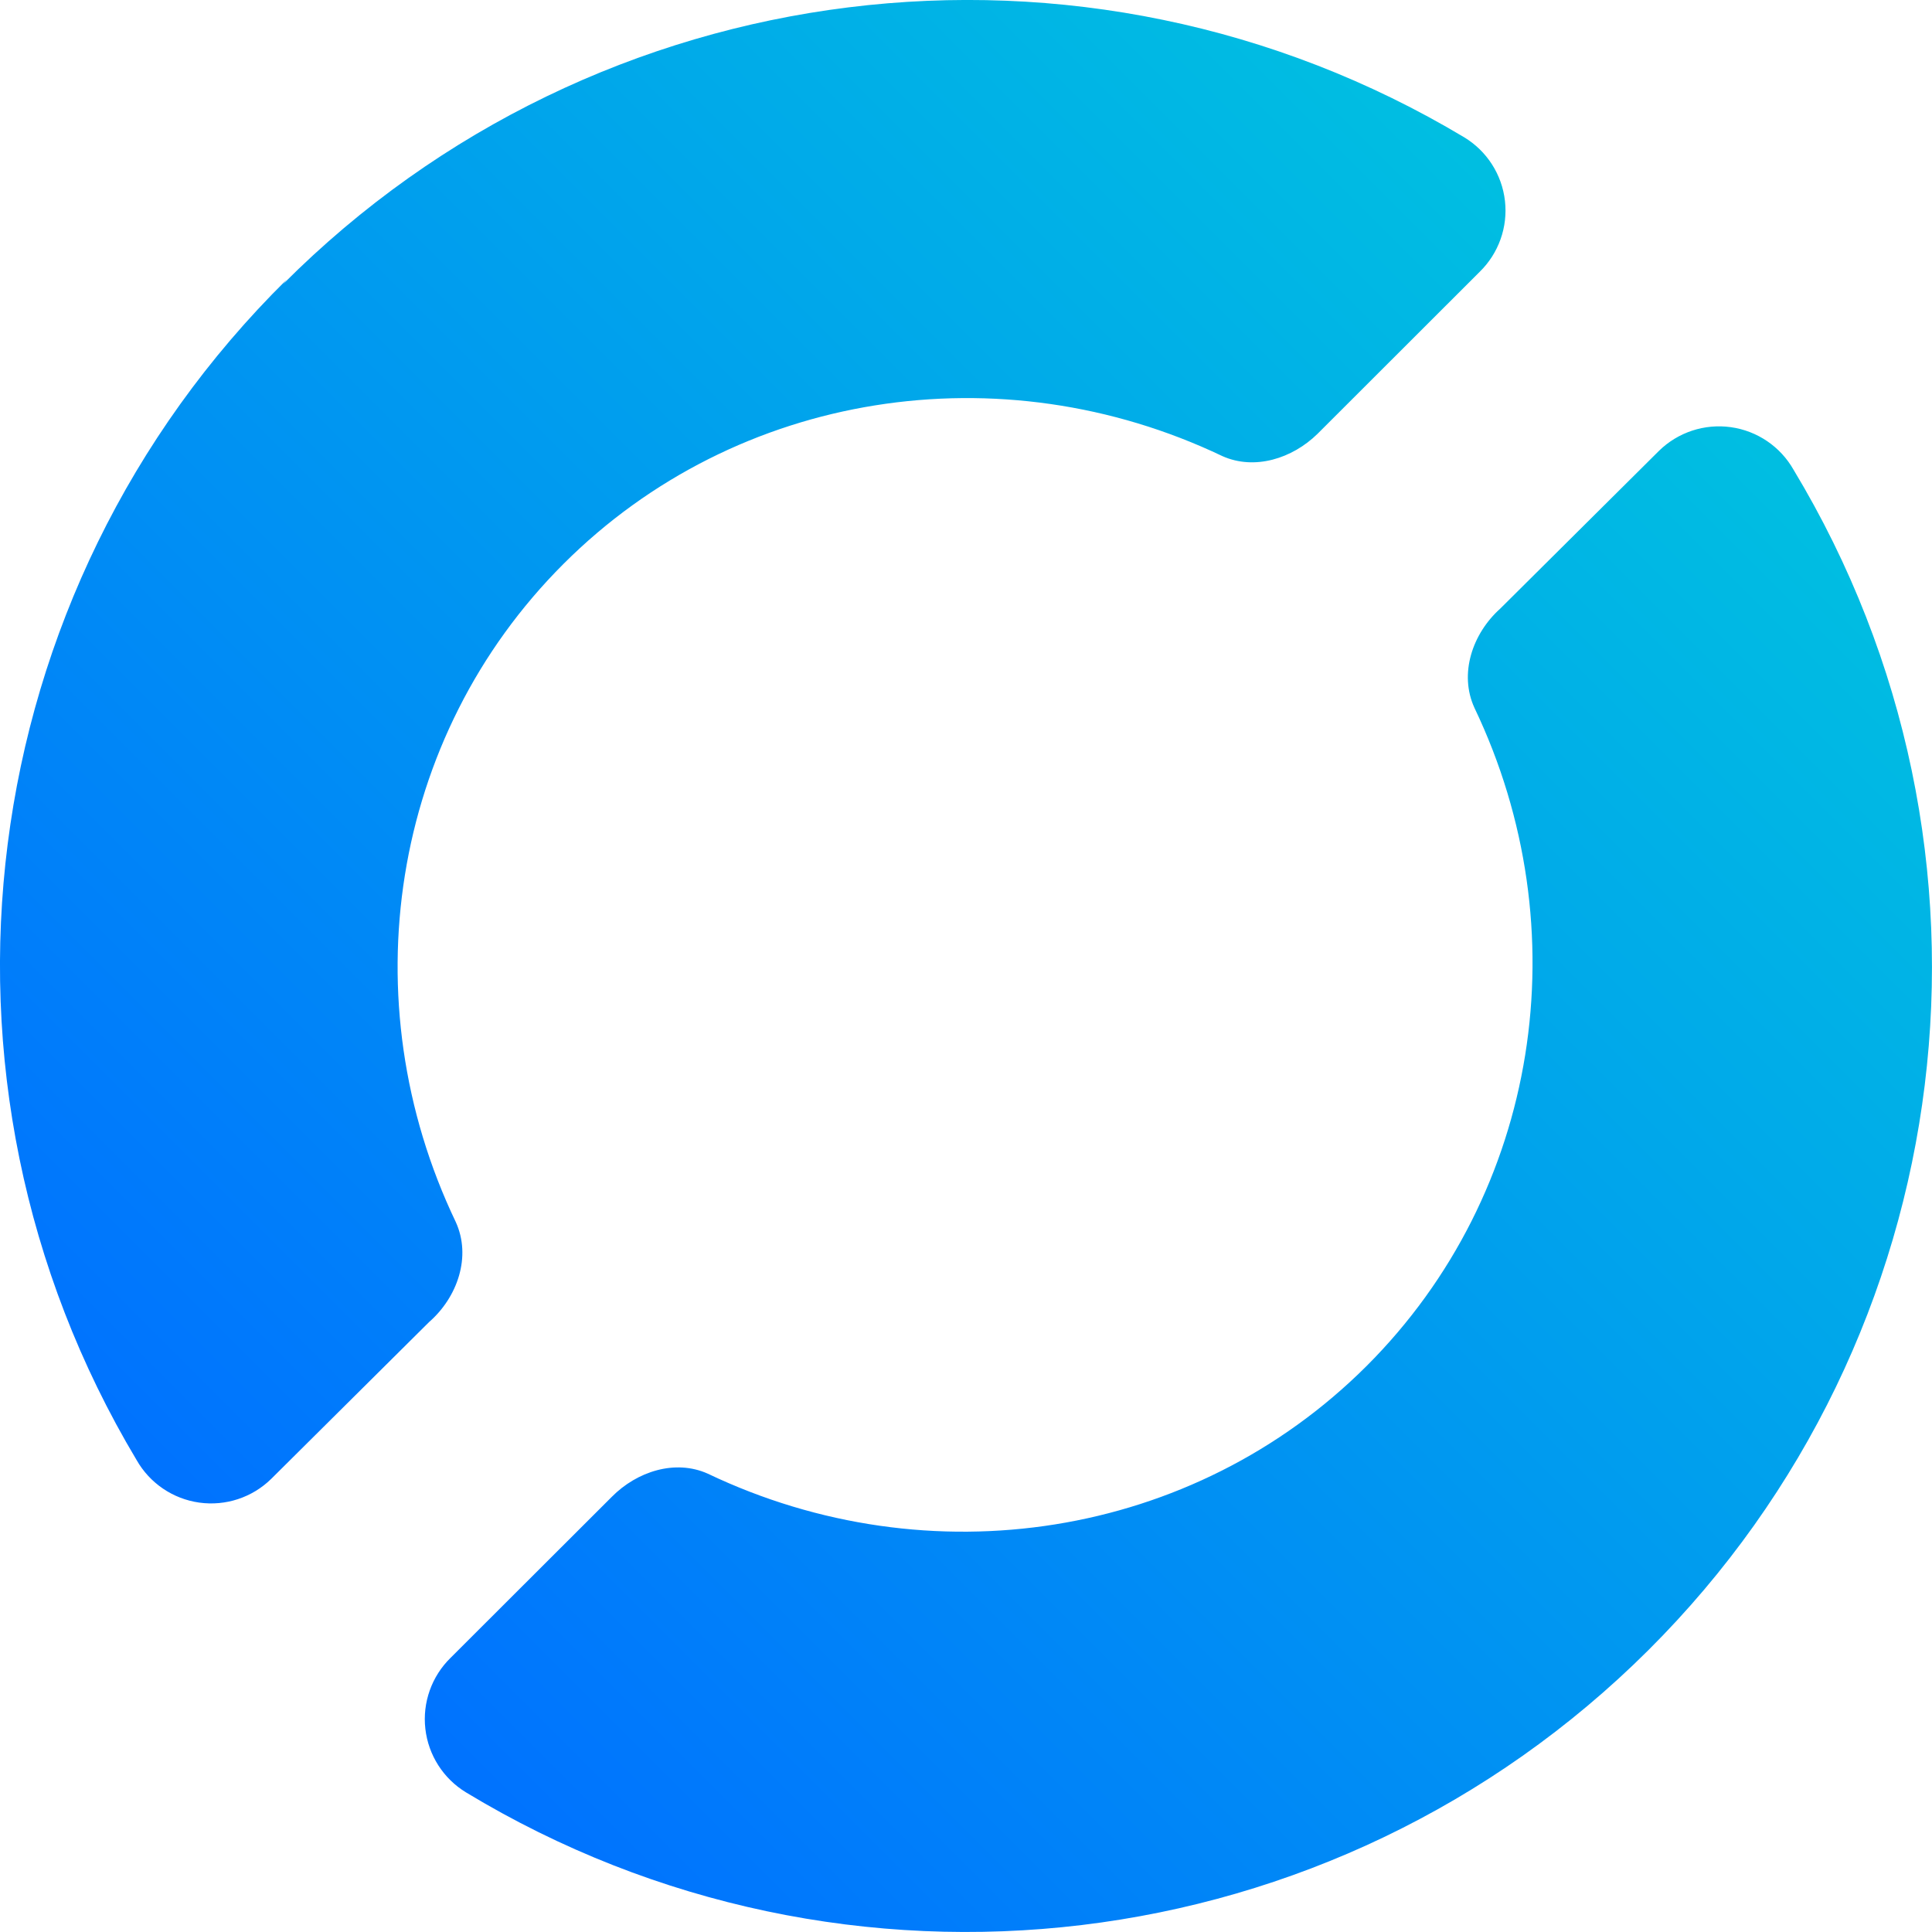
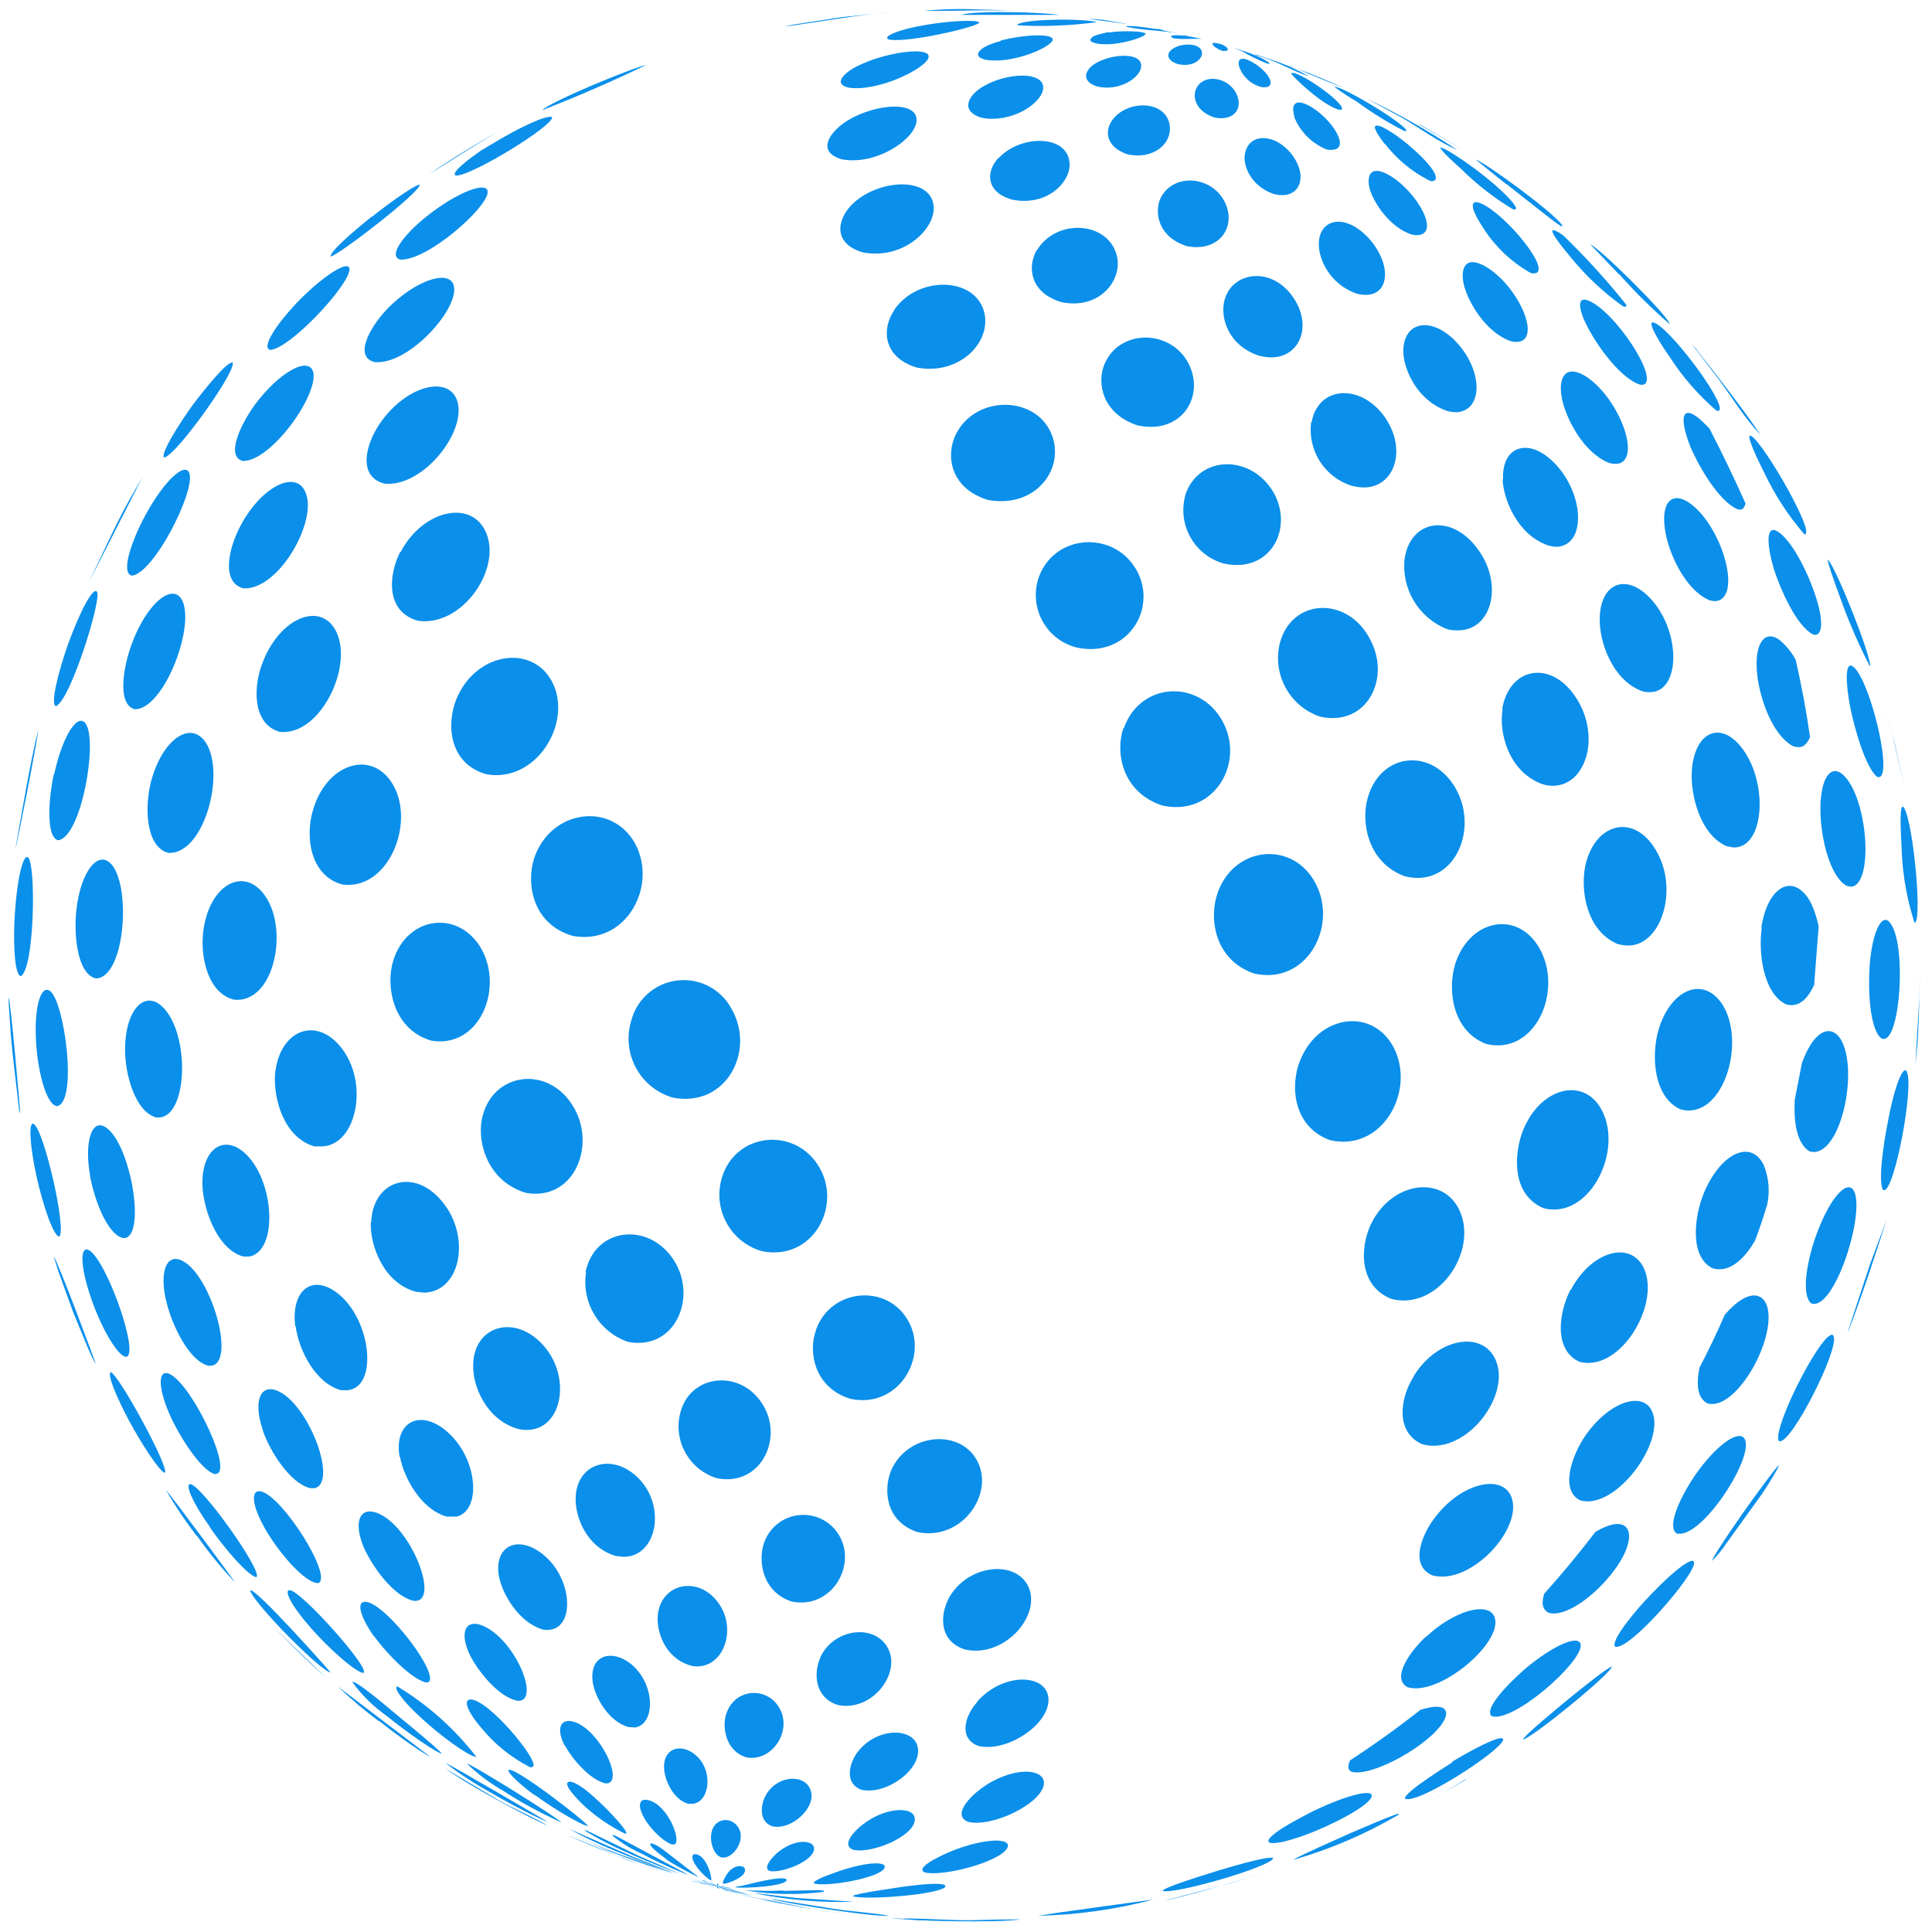
- <svg xmlns="http://www.w3.org/2000/svg" xmlns:xlink="http://www.w3.org/1999/xlink" xml:space="preserve" viewBox="66.993 897.484 26 26">
-   <linearGradient id="a" x1=".148" x2=".845" y1=".851" y2=".154" gradientTransform="matrix(26.301 0 0 26.331 90.674 911.757)" gradientUnits="userSpaceOnUse">
-     <stop offset="0" stop-color="#0071ff" />
-     <stop offset="1" stop-color="#00bfe1" />
-   </linearGradient>
+ <svg xmlns="http://www.w3.org/2000/svg" viewBox="986.2 686.2 427.9 427.9">
  <defs>
-     <linearGradient xlink:href="#a" id="b" x1=".148" x2=".845" y1=".851" y2=".154" gradientTransform="matrix(26.00048 0 0 25.99935 66.993 897.485)" gradientUnits="userSpaceOnUse" />
+     <clipPath id="a">
+       <path d="M988.2 688.2H1389V1109H988.2Z" />
+     </clipPath>
+     <clipPath id="b">
+       <path d="M1156 1106h38v5.8h-38Z" />
+     </clipPath>
+     <clipPath id="c">
+       <path d="M1186 710h225.8v401.8H1186Z" />
+     </clipPath>
  </defs>
-   <path fill="url(#b)" d="m89.318 903.552-2.135 2.122c-.376.337-.558.879-.347 1.337 1.422 2.976.882 6.524-1.452 8.856-2.335 2.331-5.887 2.87-8.866 1.449-.439-.197-.954-.03-1.292.312l-2.17 2.167a1.154 1.154 0 0 0 .208 1.81 13.005 13.005 0 0 0 15.91-1.912 12.97 12.97 0 0 0 1.956-15.887 1.154 1.154 0 0 0-1.812-.254zm-18.467-2.305a12.969 12.969 0 0 0-2.02 15.885 1.154 1.154 0 0 0 1.812.254l2.124-2.11c.385-.336.572-.884.359-1.348-1.423-2.976-.884-6.524 1.451-8.856 2.334-2.332 5.887-2.871 8.866-1.45.434.194.942.033 1.281-.3l2.182-2.18a1.152 1.152 0 0 0-.208-1.81 13.009 13.009 0 0 0-15.893 1.973z" />
+   <path fill="#0a8fea" d="m1145.5 1104.1 1.6.3-2-.4z" />
+   <path fill="#0a8fea" d="m1145.4 1104 4.4.8-4.7-.8zm-.1 0 3.1.4q-.1.1-3.3-.4zm-.1 0c1.5-.1 1.5-.1 1.6 0zm0 0q-.4-.6 0-.6.2 0 0 .6m-.2 0-1.7-1 .5.2 1.4.8zm-.1-.1q-3-1.1-3.2-1.3.4 0 1 .4z" />
+   <path fill="#0a8fea" d="m1144.7 1103.9-4.5-1.6 4.9 1.7z" />
+   <path fill="#0a8fea" d="m1144.6 1103.9-5.3-1.7 5.8 1.8zm0 0-5.8-1.7 6.3 1.8z" />
+   <path fill="#0a8fea" d="m1144.6 1103.9-5.7-1.6 6.2 1.7z" />
+   <path fill="#0a8fea" d="m1144.6 1103.9-5.2-1.3 5.7 1.4zm20 2.8 10.8.7a94 94 0 0 1-22.2-1.9c3.8.3 7.6 1 11.4 1.2m-5-1.7c8.5-.2 8.5-.2 9.1 0v.2a61 61 0 0 1-17.4-.3h.8c1.8 0 3.8.2 7.6 0m-6-1.8c7-1.6 6.8-.6 6.7-.4-.6 1.3-9.6 1.8-11.4 1.5l.6-.2c1.5-.2 2.4-.5 4.1-.9m-6.5-1.8c1.5-2.3 4-2.1 4-1 .2 1.7-4 3.2-4.8 3.1-.4-.2.6-1.8.8-2.1m-6.8-1.8c-1.3-1.8-1-2.9.1-2.6 2.4.6 3.5 5.5 3.2 5.8-.5-.2-2.3-1.7-3.3-3.2m-6.7-1.6q-4-2.9-3.4-3.4c.1 0 .6-.2 2.7 1.3l8 6.2c-.5-.2-4.2-2-7.3-4m-5.5-1.3a27 27 0 0 1-6.4-4c.2-.1.3-.2 1.9.7l14.9 8c-.3 0-5.3-2-10.4-4.7m-4-.6c-4.5-2-7.8-4-8.7-4.6l.8.2 11.5 5.6 9 3.9c-.8-.3-6.5-2.3-12.6-5.1m-2.3-.2a92 92 0 0 1-9.6-4.6l14 6.1 9.4 3.7c-.9-.3-7-2.3-13.8-5.2" />
+   <path fill="#0a8fea" d="m1121.4 1096.3-9-4c2.5 1.1 6.7 3 11.6 4.8l11.4 4s-6.2-1.7-14-4.8" />
+   <g fill="#0a8fea" clip-path="url(#a)">
+     <path d="M1123 1097.2c-6.3-2.3-11-4.5-11-4.5zm70.2 10.6-6.5.4zm-9.2-3.4c11.2-1.7 11.7-.7 11.6-.4-.6 1.7-17 3.1-20.5 2.2 0-.2.2-.5 9-1.8m-12-3.8c6.9-2.3 10.6-2 10-.7-.9 2.2-12.4 4.2-15.4 3.5-.3-.1-1-.4 2.9-1.9zm-13.8-4c3.9-3.3 8.4-3 8.2-.8-.3 2.7-7.2 5.3-9.8 4.8-2-.8 1.6-4 1.6-4m-14.6-4c.3-3.4 3.8-4.3 5.7-2.1 2.4 2.8-.7 7.4-3.2 7.1h-.2c-1.8-.6-2.5-3.4-2.3-5m-14.8-3.7c-1.7-3-1-4.5.9-4 4.3 1 7.4 9 5.8 9.8h-.6c-1.7-.5-4.7-3.3-6.1-5.8m-13.7-3.1q-4.8-4.8-2.8-5c1.1 0 3.5 1.6 6 4 2.8 2.5 7 7.1 6.5 7.5h-.3a38 38 0 0 1-9.4-6.5m-10.6-2c-3-2.2-6-4.9-5.8-5.6 1.4-.8 17 11.3 17.6 12.4h-.2c-1.3-.3-7-3.5-11.6-6.9m-7-.9a41 41 0 0 1-8-6c1.3.2 20.7 12.4 20.9 13a94 94 0 0 1-12.9-7m-3.1.2a75 75 0 0 1-9.6-6.3c.9.2 22.6 13 22.6 13-1-.3-6.7-3-13-6.7m1 1.4c-5.8-3.2-10.1-6-10.5-6.4l11.8 7c3.6 2 7.3 3.5 10.8 5.6-.5-.2-5.5-2.5-12.1-6.2m101.4 11.8c7.5-3 13.6-3 12.4-.7-1.7 3.1-14.2 6.4-18.3 5.4-2.6-1.2 5.5-4.5 5.9-4.7m-19.5-6c5.2-4 11.8-4 11.4-.8-.4 3.6-9.5 7.4-13.6 6.5-3-1.1.7-4.6 2.2-5.7m-21.7-6.2c2.5-4.7 8.7-5 10-1.4 1.5 3.7-4 9-8.4 8.1-3-1-2.7-4.5-1.6-6.7m-22.4-5.9c-.4-4.6 3.5-5.9 6.7-3.4 4.3 3.3 3.5 10.5-.3 11h-1.1c-3.3-1-5.1-5.1-5.3-7.6m-22-5.2c-2.2-4.2-.7-6.3 2.2-5.3 5.6 2 10.5 12.5 7.5 13.5q-.5.2-1 0c-3-.8-6.9-5-8.6-8.2m-18.6-4c-3.4-4-3.9-6.3-2.4-6.3 4 0 15 13.3 13.9 14.8q-.3.3-.7.2a34 34 0 0 1-10.8-8.7m-13.3-2.2c-4.4-4-6.2-6.8-5.3-7a64 64 0 0 1 17.5 15.6h-.2c-1.9-.4-7.8-4.7-12-8.6m-7.7-.5a32 32 0 0 1-7.6-7.5c.4 0 1 0 6.4 4.4.5.5 13.4 10.9 13.4 11.5-1-.2-6.8-4-12.2-8.4m-1.7 1.2a93 93 0 0 1-9.1-7.7l20.5 15.6c-.8-.3-5.9-3.6-11.4-8m133.3 15.1c6.7-5 14.4-4.8 14-1-.6 4.3-11.4 9.6-16.8 8.3-3.4-1.4 0-5.2 2.8-7.3m-27.3-8.1c4.4-5.8 12.8-5.5 13.4-.9.7 4.8-7 10.4-12.5 9.2-3.8-1.4-2.8-5.7-.9-8.3m-29.2-8c1.6-6.2 9-6.7 11.8-2 3.2 5.1-1.5 12.3-7.3 11.1-4.3-1.4-5.2-6.2-4.5-9.1m-29.4-7.4c-.9-5.9 3.8-7.5 8-4.5 5.9 4.3 6 13.6 1.4 14.4l-1.6-.1c-4.5-1.4-7.3-6.7-7.8-9.8m-27.3-6.3c-2.2-4.7-1-7.7 2.5-6.5 7 2.5 12.7 15.4 9 16.7q-.7.2-1.3 0c-4.1-1.1-8.5-6.7-10.2-10.2m-21.2-4c-3.2-4.6-4-8-1.6-7.6 4.6.7 16.5 16.4 13.6 17.8h-.6c-3-.8-8.3-6-11.4-10.3m-14-1.8c-4.4-5-6-8.4-4.6-8.3 2.6.2 18 17.5 16.3 18.3h-.2c-1.8-.4-7.3-5.2-11.5-10m-6.4.4c-3.8-4-6.9-7.7-7-8.7 1.4-.4 17.7 18 17.8 18.2-1 0-6-4.5-10.8-9.5m9.1 10c-4-3.9-9.5-9-13.3-13.2 5.7 6.2 11 11.2 13.8 13.7zm144.9 6c5.8-6.6 15.4-6.2 15.8-.8.5 5.6-9 12.1-15.5 10.6-4.5-1.7-3-6.7-.3-9.7m-34.7-10c3.2-6.7 12.9-7.5 15.3-1.2 2.1 5.6-4.3 13.4-11.5 11.8-5.2-1.7-5.3-7.2-3.8-10.5m-36-9.5c.8-7 9-8.7 13.4-2.6s.9 15-5.7 14l-.7-.2c-5.5-1.7-7.4-7.6-7-11.2m-35.2-8.5c-1.1-6.3 3.6-9.1 9-5.4 7.2 5 8 16.2 2.6 17.2q-1 .2-1.9 0c-5.4-1.6-9-8-9.7-11.8m-29.9-6.3c-2.3-5.5-1.1-9 2.7-7.8 7.2 2.5 13.4 17.7 9.5 19.4q-.8.3-1.4.1c-4.5-1.2-9-7.7-10.8-11.7m-21.6-3.7c-3.3-5.6-3.7-9.6-.9-8.7 5 1.8 15.4 18.5 12.5 20.2h-.6c-3-.7-8-6.5-11-11.5m-12.5-.9c-3.6-5-5.6-9.4-4.4-9.5 2.4 0 16.2 19.4 14.7 20.6h-.1c-1.8-.4-6.8-6.1-10.2-11m-3 1.8a96 96 0 0 1-6.7-10c.7.5 15.2 20.2 15.3 20.4a88 88 0 0 1-8.5-10.4m166.8 13.4c4.5-7.4 15.6-8.1 17.7-1.2 1.9 6.4-6.2 15-14.5 13-5.9-2-5.4-8.1-3.2-11.8m-41.3-11.4a9.2 9.2 0 0 1 17-1.6c3.5 6.7-2.2 16-10.8 14.2-6.3-2.1-7.4-8.6-6.2-12.6m-41.6-10.5c.3-7.7 8.4-10 14.1-4 6 6.3 3.8 17.3-3.6 17.2l-1.7-.2c-6.5-2-9-8.8-8.8-13m-39-9c-1.2-7 3.7-10.4 9.4-6.4 8 5.7 9 18.4 3.2 19.7h-2.2c-5.8-1.7-9.5-8.8-10.3-13.2m-30.4-6c-2.2-6.5-.5-10.5 3.6-8.5 6.8 3.3 13 20.2 7.9 21.4h-1c-4.5-1.1-9-8.3-10.5-12.8m-20.3-2.8c-2.8-6-3.1-10.6-.6-9.8 4.6 1.6 13.7 20 11 22.1l-.7.2c-2.7-.7-7.1-7-9.7-12.5m-9.4.5c-2.5-4.7-4.8-10-4-10.6 1.7.3 13.2 21.4 12 22.3-1.1-.2-5.1-6.3-8-11.7m287.4 48c7-6.6 15.5-8.2 15.3-3-.2 5.8-12.8 16.1-19.4 14.2-3.8-1.9.5-8 4.1-11.3m-118.5-36.8c3.7-8.4 15.8-9.3 19.3-1.5 3.3 7.3-4 17.3-13.6 15.2-7-2.4-7.5-9.4-5.7-13.7m-46.8-12.4c2-8.9 13.5-10.2 18.4-2 4.6 7.5-.6 18.1-10.2 16.2a12 12 0 0 1-8.2-14.2m-45.8-11c.2-8.4 8.8-11.1 15-4.8 7 7 4.9 19.3-3.1 19.3q-1 0-1.9-.2c-7.1-2-10.2-9.6-10-14.3m-39.4-8.4c-1-7.9 3.6-11.7 9.2-7.5 7.6 5.7 9.3 20.9 2.4 21.6h-1.5c-5.8-1.6-9.4-9.2-10-14.1m-28.5-4.9c-1.9-7-.2-11.6 3.5-9.6 6.2 3.3 11.5 21.5 6.7 23.1l-1 .1c-4.2-1-7.9-8.6-9.2-13.6m-16.8-1.3c-2.3-6.6-2.6-11.5-.7-10.8 3.7 1.4 11.3 22.4 8.6 23.7h-.3c-2-.4-5.6-7-7.6-12.9m-4 3-3.3-9.1-1-3.2c.8.7 9.3 23.6 9.3 23.7s-.3-.2-1.8-3.6zm302 45c6.4-8 16.2-9.4 16.9-2.5.7 7.1-10 18-17.9 15.8-5.2-2.3-2.2-9.4 1-13.3m-137.5-41c3.2-9.3 16-10.5 20.6-1.8 4.3 8.1-2.5 19.3-13 17-8-2.5-9.3-10.4-7.6-15.1m-51-13c2-9.8 14-11.3 19.6-2.5 5.2 8.2.2 20-10.2 18a14 14 0 0 1-9.3-15.4m-47.6-11c.3-9 8.8-12.1 15-5.5 7.3 7.6 5.2 20.7-3.2 21l-1.9-.2c-7.2-2-10.1-10.2-10-15.3m-37.2-7.3c-.7-8.2 4-12.5 9-8.4 6.9 5.8 7.9 22 1.3 23.2h-1.3c-5.5-1.5-8.5-9.5-9-14.8m-25-3.4c-1.2-7.3.4-12.3 3.4-10.5 5.5 3.3 9.1 23.7 4.4 24.6h-.5c-3.5-.9-6.4-8.7-7.3-14m-11.8.4c-1.5-6.8-1.8-12.2-.7-11.7 2.3 1 7.5 23.8 5.7 25-1.3-.2-3.6-7-5-13.3m343 57.4c5.7-8.2 14-10.4 15.2-4.1 1.3 7.3-9 20.5-16.3 18.4-4.5-2.2-2-9.7 1.1-14.3m-38-13.2c5.7-9.3 17-10.4 18.7-1.8 1.5 8-7.9 19.2-16.7 16.9-6.2-2.6-5-10.4-2-15M1146.1 947c3-10 16.3-11.4 21.6-2.2 5 8.6-1.5 20.8-12.8 18.5a13 13 0 0 1-8.8-16.3m-53.2-12.8c2-10.4 14.4-12.3 20.1-3.2 5.5 8.7.4 21.3-10.3 19.4-8.4-2.5-10.8-11-9.8-16.2m-45.8-9.9c.8-9.6 8.7-13.2 14.4-6.4 6.8 8 3.6 22.8-4.7 22.2h-1c-6.7-2-9-10.4-8.7-15.8m-33.2-5.7c0-8.6 4.3-13.4 8.4-9.3 6 6 5.5 24-.8 24.4h-.7c-4.7-1.3-6.9-9.6-6.9-15m-19.7-1.6c-.5-7.6 1-13 3.1-11.4 3.2 2.4 6.2 24.7 1.5 25.5-2.6-.5-4.3-8.6-4.6-14.1m-5.8-4.6-.3-4.5v-.9c.5.8 2.6 25.6 2.6 25.8l-.3-1c-.6-5.8-1.7-13.6-2-19.4m345.7 59.4c4.9-9.3 14.5-11.3 16.7-3.4 2.2 8.4-6.4 21.6-14.8 19.3-5.7-2.6-4.6-10.8-2-15.9m-44.2-14.5c4.8-10 17-11.2 20.1-2 3 8.9-5.5 21-15.5 18.5-7.3-2.9-7-11.3-4.6-16.5M1126 912.3a12 12 0 0 1 22.2-2.7c5.4 9.3-1.1 22-13 19.7a13.6 13.6 0 0 1-9.2-17m-53-12.2c2.4-10.7 14.4-13 19.8-3.8 5 8.9-.4 22.1-11 20.4-8.1-2.3-10-11-8.8-16.6m-41.7-8.2c1.5-9.9 9-13.9 13.6-7.3 5.4 7.7 1.9 24-6.9 23-6-1.5-7.6-10.1-6.7-15.7m-28.2-4c.9-8.7 5-13.9 8-10 4.2 5.5 2.6 25-3.7 25-4-1-4.9-9.3-4.3-15m-13.6.5c.5-7.7 1.9-13.5 3-12.2 1.7 2.1 1.3 24.7-1.7 26.2-1.5-.3-1.7-8.4-1.3-14m374 62.2c3.7-9 10.6-12.3 13.4-6.2a15 15 0 0 1 .7 8.6q-1.2 4-2.7 8c-2 3.4-5.3 7.3-9.4 6.1-5.2-2.6-4-11.5-2-16.5m-40-14c4-10 14.3-12.2 17.9-3.6 3.9 9.1-3.5 23.3-13.3 20.8-7.2-3-6.6-12.1-4.6-17.2m-49.4-15.4c4.2-10.7 16.9-12 21.2-2.1 4.1 9.6-3.4 22.3-14.6 19.6-8.1-3-8.8-12-6.6-17.5m-169.6-44.9c3.6-10.8 17.2-12.7 22.4-3.2 5 9.4-2 22.5-13.8 20.4-9-2.6-10.4-11.6-8.6-17.2m-49-10.6c3-10.5 13.2-13.7 17.8-5.6 4.9 8.6-1.2 23.4-11.3 22-7.2-2-8.2-10.7-6.5-16.4m-35.9-6.2c2.4-9.4 8.8-14 12.2-8.8 4.4 6.8-.4 24.8-8.3 24.4-5-1.3-5.3-10-3.9-15.6m-21.4-1.8c1.8-8.4 5.2-13.8 7-11.2 2.7 4-1 25.1-6.1 25.8-2.7-.6-2.2-8.9-1-14.6m-3.4-10v-.2c0 2-4.9 26.3-5 26.5v-.3c1.4-7.8 3.1-18.3 5-26m358.8 66.7c2.8-9.6 10.6-12.3 14.6-5 4.7 8.8-.7 25-9.7 22.5-6-2.7-6.5-11.9-4.9-17.5m-45-14.7c3.2-10 13.9-12 18.7-3.4 5.3 9.4-1 23.8-11.9 21.1-7.6-3-8.5-12.2-6.8-17.7m-52.6-15.8c3.7-10.4 16.7-11.6 21.7-2s-2.1 22.6-13.7 19.9c-8.8-3.1-10-12.3-8-17.9M1087.3 841c4.5-10.9 18.1-12.4 21.8-2.4 3.2 8.8-4.5 20.9-15.1 19.1-8.4-2.3-9-11.2-6.7-16.7m-42.8-8.4c4-10 13.3-13.4 16.4-6 3.3 7.9-4 22.6-12.7 21.7-6.2-1.7-6-10.2-3.7-15.7m-29-4.1c3.4-9 9.3-13.6 11.2-9 2.5 6.2-4.3 23.7-10.6 23.8-4-1-2.7-9.3-.6-14.8m-14.2.3c2.7-7.4 5.6-12.8 6.4-11.5 1 1.8-5.9 24-9.1 25.3-1.3-.2.4-7.3 2.7-13.8m375 62.8c1.3-8.4 6.2-11.8 10-7 1.8 2.4 2.4 5.7 2.7 6.7l-1 13c-2.4 5.4-5.4 4.6-6.3 4.3-5-2.5-6.1-11.4-5.3-17m-39.1-13.6c2-9.2 10.1-11.6 15-4.5 6.4 9 1.8 23.6-6.8 22l-1-.2c-6.9-2.9-8.3-11.8-7.2-17.3m-48.2-15c2.8-10.2 14.4-11.4 19.6-2 5.1 9.2-.6 21.9-11.3 19.3-8.3-3-9.8-12-8.3-17.3m-54-15.5c3.7-10.6 17.5-11 22.3-.7 4.2 9-2.6 20.3-13.8 17.8-9-3-10.4-11.9-8.6-17.1m-160.1-39c5.1-9.7 16.4-11.9 19.2-3.7 2.8 8-5.7 20.2-15.3 18.9-7.2-2-6.6-10-4-15.2m-35.2-6.1c4.7-8.7 12.5-12.4 14.4-6.8 2.3 6.6-6.3 21.4-13.9 20.9-5-1.3-3.3-9-.5-14.1m-21.3-1.9c4.1-7.7 9.1-12.4 9.9-9.3 1 4.4-8 22-12.8 22.5-2.6-.6.1-8 2.9-13.2m-3.5-3.5 3-5.2-12 23.5c2.7-5.5 6-13 9-18.3m346.1 60c.5-8 5.5-11 10.1-6.3 7 7.3 6.4 23.4-.9 23.2l-1.5-.3c-5.8-2.5-8-11.2-7.7-16.5m-42-13.8c1.5-9.2 10.5-11 16-3.1 6.4 9 2.4 21.5-6.3 19.9l-1-.3c-7.3-2.8-9.5-11.4-8.6-16.5m-49.3-14.8c2.7-9.9 15.1-10.3 20-.6 4.6 8.6-.8 19.4-11.2 17a13.7 13.7 0 0 1-8.8-16.4m-53.3-14.8c3.8-9.6 17.3-10 21.9-.5 4 8.4-2.7 18.8-13.7 16.4a12 12 0 0 1-8.2-15.9m-146-33.8c6-8.7 16.2-11 17.3-3.9 1 7-8.3 18.2-16.4 17.3-6-1.6-4.1-8.8-.9-13.4m-27.8-4c5.4-7.3 12.1-11 13-7.2 1 5.2-9.4 19.7-15.6 19.6-3.8-.9-.7-7.8 2.6-12.4m-13.8.1c2.8-3.7 7.6-9.7 8.9-9.5 1.1 1.5-12 20-15 21h-.2c-.7-1 3.5-7.6 6.3-11.5m346.6 59.7c-.8-6.8 1.6-10.3 5-7.7a15 15 0 0 1 3.5 4.3 209 209 0 0 1 3.2 17.2c-1 2-1.9 2.5-3.7 2-4.8-2.5-7.5-11-8-15.8m-34.9-12.2c0-8 5.6-10.5 11-5 7.2 7.4 7 21.4-.2 21q-.9 0-1.6-.3c-6.4-2.5-9.2-10.7-9.2-15.7m-43.2-13.6c1.3-8.5 10-10 15.8-2.6 6.4 8 3.6 19-4.5 18.5q-1.2 0-2-.3a15 15 0 0 1-9.3-15.6m-48.6-14c2.9-9 14.8-9.2 19.7-.4 4.3 8-1 17.8-11.2 15.5a12.3 12.3 0 0 1-8.5-15m-50.8-13.6c4.5-9 18.3-8.6 21.4.5 2.6 7.6-4.1 16-14.4 14-8.5-2.7-9.2-10.1-7-14.5m-126.2-27.5c6.6-7 15.2-9.6 15.1-4.5 0 5.3-10.3 16.6-17.6 16-4.6-1.1-1.3-7.4 2.5-11.5m-19.6-1.8c5.7-5.9 11.6-9.6 11.5-7.2-.1 3.5-13 17.4-17.5 17.8-2.2-.4 1.4-5.8 6-10.6m303 51.2c-1.2-6.3 1-9.4 5-6.9 7.3 4.8 12 20.7 6.4 21.9a4 4 0 0 1-1.8-.2c-5.4-2.4-8.8-10.4-9.6-14.8m-36-12c-.3-7 5.2-9.2 10.7-4.2 7.2 6.6 8 18.6 1.4 19.2q-1.4 0-2.4-.4c-6.5-2.4-9.6-10-9.8-14.5m-42.3-12.7c1.4-7.9 10.6-8.7 16-1.4 5.7 7.8 2 17.2-6.1 15.7l-1-.2a13 13 0 0 1-9-14.1m-45.8-12.8c3.4-8.2 15.5-7.8 19 .6 3 7.1-2.3 15-11.7 12.9-7.8-2.6-9-9.4-7.3-13.5m-46.6-12c5.2-7.7 18-7.5 20 .5 1.6 6.7-5.6 14-15 12.2-7.7-2.4-7.6-8.8-5-12.6m-103.6-20.8c6.7-5.4 13.9-8.2 13.6-5.3-.4 3.6-13.3 15-19.3 14.8-2.9-.7.7-5.5 5.7-9.5m-12 0c4.4-3.5 9.7-7.2 10.6-7.1-.3 2-17.6 15.3-19.7 15.9h-.1c0-1.6 9-8.7 9.1-8.8m292.1 51c-1.7-4.3-2.4-8.4.2-7.4 1.5.6 3.3 2.6 4 3.3q4.2 8.1 8 16.6c-.4 1.6-1.2 1.5-2 1.2-4.1-2-8.4-9.5-10.2-13.7m-28.3-10c-1.2-4.8.2-8.4 4.7-5.9 7.2 4.2 12.7 17.7 8 19.5q-1.3.3-2.5-.1c-5.6-2.3-9.2-9.5-10.2-13.5m-35.3-11c-.1-6.5 5.6-8 11-3 6.6 6.3 7 15.8.9 16.3q-1.5 0-2.5-.4c-6.3-2.3-9.3-9-9.4-13m-39.6-11.4c1.7-6.5 10.8-7.7 15.5-.2 4.3 6.8.4 14-6.8 12.7l-1-.2c-7-2.3-8.7-8.6-7.7-12.3m-41.6-11c4.4-7.3 16-6.5 17.8 1.3 1.2 5.3-3.9 11.9-12.4 10.1-7.1-2.2-7.4-8-5.4-11.5m-41-10c5.7-5.8 17.7-6.5 18.2.4.3 5-6.8 11.8-15.7 10.1-6.8-2-5.6-7.3-2.5-10.5m-78.8-14c5.3-3.2 11.7-6.2 12.5-5.4 0 2-17.4 12.7-21.2 12.9-1.8-.3 2.9-3.8 5.5-5.6zm1.5-2.8c-5.8 3.2-12.4 7.3-16.3 10 4.9-3 11.3-7.2 16.3-10M1338 759c-2-3.7-2.8-7.2-.2-6.3 5.9 2.1 16 17.5 12.4 18.7q-.7.1-1.3-.2c-4.2-1.8-8.8-8.3-10.9-12.2m-27.4-9c-1.2-4.2 0-7.2 4.2-5 7 3.7 12.6 15.3 8.2 16.8q-1.2.3-2.4-.1c-5.3-2-9-8.3-10-11.8m-32.3-9.7c0-5.2 5.3-7 10.6-1.7 5.4 5.5 5.4 12.8 0 13q-1.4 0-2.3-.3c-5.8-2-8.4-7.6-8.3-11m-35.2-9.8c2.7-6.2 12.1-5.4 14.7 1.3 2 5.2-1.9 10.4-8.8 9-6.2-2-7.1-7.2-5.9-10.3m-35.7-9.2c4.8-5.2 15.3-5.3 15.7 1.2.2 4.3-5.2 9.6-12.8 8-5.6-1.6-5.9-6-3-9.2m-34-7.9c6.6-4.4 17.1-5 15.8.3-1 3.9-9 9.2-16.4 7.9-5.6-1.6-3-5.7.6-8.2m-55.7-8.3c5.2-2.2 10.5-4.2 11.7-4.4a321 321 0 0 1-23 10c.6-.8 6.3-3.5 11.3-5.6m216.5 38.2c-1.6-1.9-5.1-6.2-3.8-6 .5 0 2 1 2.4 1.4q7.4 7.2 13.7 15.1 0 .7-.8.3a59 59 0 0 1-11.5-10.8m-19.7-7c-1.7-2.6-3-5.5-1-5.2 4.7 1 15.8 13.9 13.2 15.6q-.7.3-1.5 0a30 30 0 0 1-10.7-10.4m-24.7-7.7c-1-3.2-.1-5.7 3.6-3.8 5.7 2.8 11.8 12.3 7.5 13.5q-1 .2-2.1-.1c-4.8-1.7-8-6.8-9-9.6m-27.8-8c.7-5.1 7-4.9 10.7.3 3.3 4.7 1.4 9.4-3.6 8.5l-.6-.1c-5.1-1.7-6.9-6.2-6.5-8.8m-29.2-7.8c3.4-4.4 12-4.2 12.6 1.6.4 3.8-3.6 7.4-9.3 6.2-4.7-1.5-5.4-5.1-3.3-7.8m-29-7.1c5.5-3.4 14.3-3.6 13.5.6-.6 3.2-7.1 7.4-13.5 6.2-4.6-1.3-3.5-4.6 0-6.8m-25.5-5.6c6.3-2.5 14.6-3.3 13.6-.8s-11.3 7.5-17.7 6.5c-4-1 .3-3.8.8-4.1q.9-.6 3.3-1.6m131.6 23.7c-4.5-4-4.5-4.5-4.6-4.7.8-.2 6.6 3.7 10.5 6.9 4.4 3.6 6.7 6.3 6.2 6.7q-.1.2-.7 0a61 61 0 0 1-11.4-8.9m-17-5.6c-.7-1-3-3.9-1.7-4 2.8 0 14.4 9.8 13 12q-.6.6-1.5.1a29 29 0 0 1-9.7-8.1m-20-6c-.8-2.5 0-4.1 3.2-2.4 4.7 2.5 9 9 5.7 9.7q-.9.2-1.8 0a13 13 0 0 1-7.2-7.3m-21.7-6.1c1.7-3.7 7.7-2.6 9.2 1.7 1 2.9-1 5.5-5.2 4.6-4.1-1.4-4.8-4.5-4-6.3m-22.2-5.7c3.7-2.2 10.7-2.5 10 1-.4 2.3-4.7 5.2-9.5 4.2-3.7-1-3.2-3.6-.5-5.2m-21.1-5c5.1-1.4 12.3-1.7 11.5 0s-9.2 5.3-15 4.2c-3.1-.9-.5-2.5 0-2.8q1.5-.8 3.5-1.3m-17-3.5c5.4-1 12-1.3 12.3-.6-.5 1-15.3 4.4-19.7 3.8-.4 0-1.3-.3-.2-1 .5-.3 2.4-1.3 7.6-2.2m-18.2-1.8 11.7-1.2c-8.2.7-16.2 2.2-24.4 3.3l1.7-.4zm123.8 22.1-7.4-4a162 162 0 0 1 19.8 11.2h.1-.2c-4.3-1.9-8.1-4.8-12.3-7.2m-9.7-3.4q-2.6-1.5-5-3.3c2.2 0 16.1 8.5 16 9.8h-.5a76 76 0 0 1-10.5-6.5m-12.3-3.9c-2.1-2-2.2-2.2-2.2-2.4 1.5-.7 11.9 6.6 11.2 8-.1.2-.7.1-1 0-2.5-.9-5.7-3.5-8-5.6m-13.8-4c-.3-1.4.3-2.4 3.2-.7 3.3 2 5 5 2.9 5.4q-.8.1-1.4-.1a7 7 0 0 1-4.7-4.6m-14.5-3.9c2.3-1.4 6.7-1.1 6.3 1.4-.3 1.3-2.2 2.8-5.3 2.1-2.6-.8-2.7-2.5-1-3.5m-14.4-3.5c3.3-.5 8.6-.3 8.2.4s-6.8 2.9-11 2c-2-.5-1-1.2-.6-1.5q.3-.3 3.4-1m-12.8-2.7c4.7-.2 9.7.2 10.2.5a92 92 0 0 1-17.6.7c0-.6 3.2-1.1 7.4-1.2m-9.5-1.7c5.3 0 10.3.4 11.5.6h-21.8c.9-.4 5-.7 10.3-.6m-2.6-.5 4.7.2c-7-.3-13.8.1-20.7 0a89 89 0 0 1 9-.4zm65.3 12.5-1-.3 1.9.7 2.9 1c6 2.4 7.8 3.4 7.8 3.4zm-5-1.6-3-1h.4l2 .7a46 46 0 0 1 9.6 4.1c-3.1-1-6-2.7-9-3.8m-5.9-1.8-1.8-.7 1.3.4c4.4 1.3 6.7 2.8 6.7 3.1h-.5q-3-1.2-5.7-2.8m-6.4-1.8h.4l1.2.2c1.6.5 2 1.3 1.6 1.5q-.7.2-1.3 0-2.2-1-1.9-1.7m-6.5-1.7 4 .8h-2.2q-2.4.1-3.9-.1-1-.4-.4-.6.3-.2 2.5 0m-6.2-1.5q1 0 2 .4l3 .6.5.1c-3.8-.8-7.8-.7-11.6-1.5h-.3v-.2q1.3-.2 6.4.6m-5.7-1-9-1.2h-.1c.3-.1 3.2.2 3.3.2zm-92.1 412.2c-2.8-.5-4.8-1-5-1.1l5.8 1.3zm.2.1-3.5-.6h.4zm.3.1-1.7-.1h.3zm.4.1.3.4q-.3 0-.5-.3v-.2zm.3 0 1.8.8.3.2q-.1.1-2.5-1.1z" />
+     <path d="m1145.8 1104.2 4 1.4q-.1.1-4.7-1.6zm.2 0q2.7 1 5.4 1.7z" />
+     <path d="M1146.1 1104.3q3.3.7 6.4 1.8l-7.4-2.1z" />
+     <path d="m1146.2 1104.3 6.9 1.8s-2.4-.5-8-2.1z" />
+     <path d="m1146.1 1104.3 7 1.6-8-1.9zm5.9 1.1h.3zm-25-6.6-4.7-1.8c3.3 1.4 3.3 1.4 13.5 4.7l-8.2-2.7zm5.7 2 5.4 1.6zm6 1.9 2.2.6-.8-.2zm4.6 1.3.8.2h.3zm4.5 1.2-.5-.1h-.1q.7 0 1.3.3zm5.2 1.3-1.2-.3-1.4-.4 3.6.9zm11.1 2.2-4.4-.8c-3.9-.7-6.5-1.5-6.5-1.5 7.6 1.7 7.6 1.7 11 2.3" />
+   </g>
+   <path fill="#0a8fea" d="m1168.4 1109.4 6.2.9-4-.6c-9.5-1.3-15.6-3-15.6-3 11.4 2.4 11.4 2.4 13.4 2.7m2.4.1 11.2 1.5z" />
+   <g clip-path="url(#b)">
+     <path fill="#0a8fea" d="M1171.1 1109c4 .6 8 .8 12 1.5-2 .4-21.7-2.4-26.5-3.8zm12.3 2c1.4.2 5.1.5 10.2.6z" />
+   </g>
+   <g clip-path="url(#c)">
+     <path fill="#0a8fea" d="M1201 1111.5q5.6-.2 11.3-.2c-4.7.8-24.7.4-26-.2 4.9 0 9.8.4 14.7.4m29-3 11.7-1.6a109 109 0 0 1-25.6 3.6l4.6-.7zm28.4-5.1 10.3-3.1c-7 2.1-16.3 4.9-23.4 6.6l-1 .2zm-2.4-2.9q11.7-3.5 12.2-2.7c-1 2-21.8 8-24.5 7.2 0-.2.3-.8 12.3-4.5m29.3-8.3c7.9-3.4 10-4.2 10.7-4.3v.2a101 101 0 0 1-23.3 10c.4-.3.7-.6 12.6-5.9m-8.2-4.9c7.5-3.6 13.4-5 12.9-3.2-1 3.2-19 11.3-22.7 10.2-1.7-1.4 9.7-6.9 9.8-7m33.7-7 4.3-2.6-10 6-3.5 2 9.2-5.3m-3-4c6.8-4.1 11.7-6.2 11.3-4.8-.7 2.5-18.7 14.2-21.7 13-.7-1.2 10.4-8 10.5-8.1m-7.1-11.6c5.4-1.7 6.5 0 5.2 2.4-2.9 5.3-16 12.6-20.5 11.3-.6-.4-1-.8-.3-2.5a217 217 0 0 0 15.6-11.2m33.4-2.9c3.6-2.9 8-6.4 9-6.7.1 1.3-17.2 15.5-19.7 16.2.3-1 8.3-7.5 10.7-9.5m-10.2-6.2c6.3-5.3 12.2-7.8 12.3-5.2.1 4-15 17.2-19.7 15.7-1.9-1.5 3.6-7.2 7.4-10.5m27.8-16.4c5.3-5.6 9.7-8.8 9.6-7 0 2.9-14.5 19.6-17.5 18.5-1-1.3 4.3-7.8 7.9-11.5m-12.1-14c6-3.5 8.2-1 7 3-1.9 6.7-12.4 16.5-17.5 15q-2-1-1-4.2 6-6.7 11.5-13.9m33.8-5.8c1.8-2.5 6-8.3 6.7-8.8 0 .1 0 .4-2.2 4l-1.5 2.3-8 11.1a25 25 0 0 1-3.1 3.8c.3-1.4 8-12.3 8.1-12.4m-11.5-7.1c4.8-6.7 10-10.1 10.8-7 1.2 4.9-10.2 22-15.3 20.4-2.3-1.7 1.3-8.9 4.5-13.4m23.2-21.2c3.4-6.5 6.5-10.5 7.1-9.1 1.3 2.9-9.2 23.6-11.9 23.3h-.2c-1-1.5 2.5-9.5 5-14.2m-17-13.8c5.5-6.4 9.5-5 9.7.1.3 8-7.9 21.3-13.6 19.5-1.2-.7-2.8-2.3-1.7-7.9q3-5.7 5.6-11.7m32.1-11 3.8-10.2c-2.4 7.4-5.6 17.4-8.5 24.7l-.2.4zm-11.6-7.3c3-8 7-12.2 8.3-8.7 2 5.6-4.6 26.1-9.6 24.5-2.5-1.9-.8-10.4 1.3-15.8m15.8-25.4c1.4-7.1 3.2-11.6 4-10.2 1.7 3.3-2.7 26.4-5 26.3h-.2c-1.2-1.6 0-10.3 1.2-16m-19.2-12.2c3-8.2 7.2-8.7 9.1-4.2 3.3 7.9-1.1 25.7-7.4 23.8-3.3-1.9-3.5-8-3.3-11.4zm26-14.6.3-10.7c-.2 6.3-.3 14.7-.7 21l-.5 5zm-11-7.1c.6-7.5 2.8-11.8 4.6-9.2 3.6 4.8 2.2 26-1.6 25.6l-.4-.1c-2.6-2-3-10.7-2.6-16.3m7.1-25c0-1.6-.7-9.6.2-10.1 2 .9 4.5 24.7 2.7 25.8l-.1-.1a60 60 0 0 1-2.8-15.6m-18-8.7c-.2-7.2 2.1-11 5-8.4 5.5 5 6.9 24.3 1.8 24.8l-1-.2c-3.8-2.1-5.7-10.8-5.8-16.2m16-17-1.7-6.8 2.2 8.7 2.1 9.6zm-9.4-6.3c-1-5.2-1.2-10 .4-9.2 3.6 1.9 9 23.5 6.1 24.6h-.5c-2.5-1.9-5-10.4-6-15.4m-1.9-23.4q-3-8.1-3.1-9.3h.1c2 2.3 9.4 21 9.3 23.5h-.1a121 121 0 0 1-6.2-14.2M1379 812c-1.4-4.9-1.7-9.2.5-8.3 5 2.2 12.6 21 9.2 23q-.5.2-1 0c-3.7-2-7.2-10-8.7-14.7m-2-21c-1.4-2.8-3.7-7.5-3.3-8.3 1.8-.5 13.4 19.3 12.5 21.6q0 .3-.4.2a60 60 0 0 1-8.8-13.5m-10-20.6-6.1-8 .9 1 .5.7c3.8 4.8 8.8 11.2 12.3 16.2l1.5 2.2c-3.5-3.7-6.1-8-9.1-12.1m-11.3-5.6c-.9-1.2-4.9-7.3-3.4-7.2 3.2.5 16.1 17.6 14.7 19.5q-.4.2-.7 0a56 56 0 0 1-10.6-12.3m-10.9-17.8-6.4-6.7c2.3 1 17 15.6 17.6 17.6h-.1a118 118 0 0 1-11-10.9m-18.1-16.6 10.1 8zm-7-3.4-6.7-5.4c1.5.2 17.3 11.7 19.1 14.5v.2h-.2c-1.2-.7-1.2-.7-12.1-9.3m-19.2-13.2h-.2l11.4 6.5 1.7 1zm-7.1-3.5" />
+   </g>
</svg>
